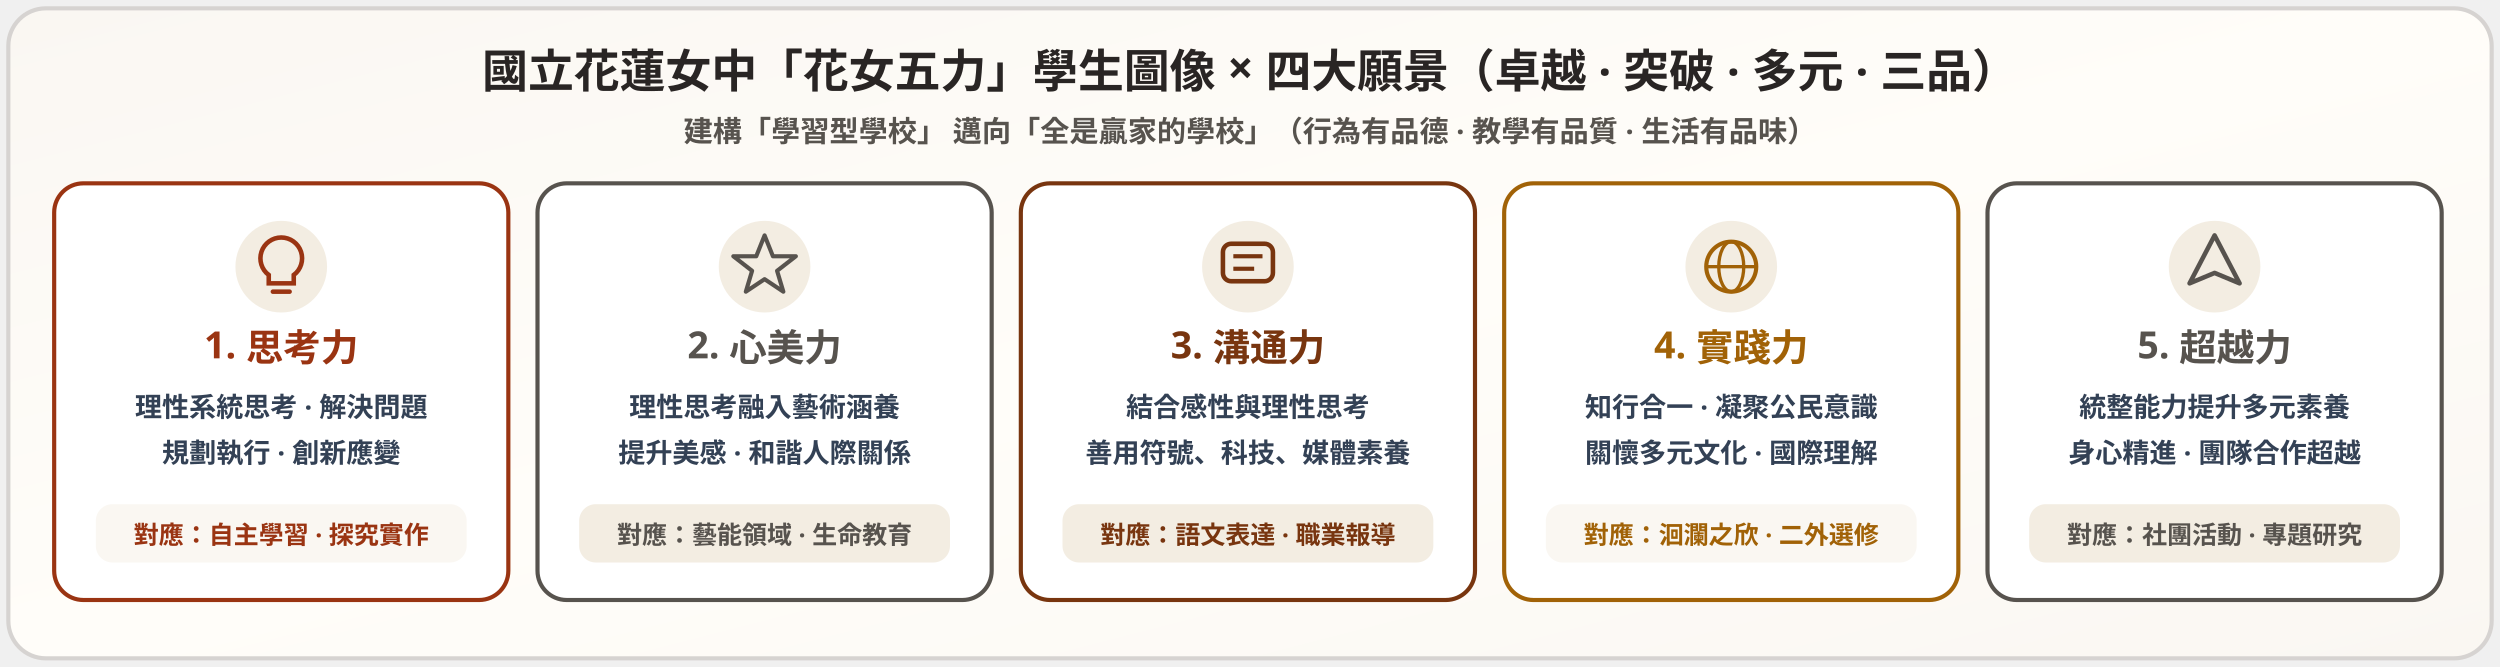
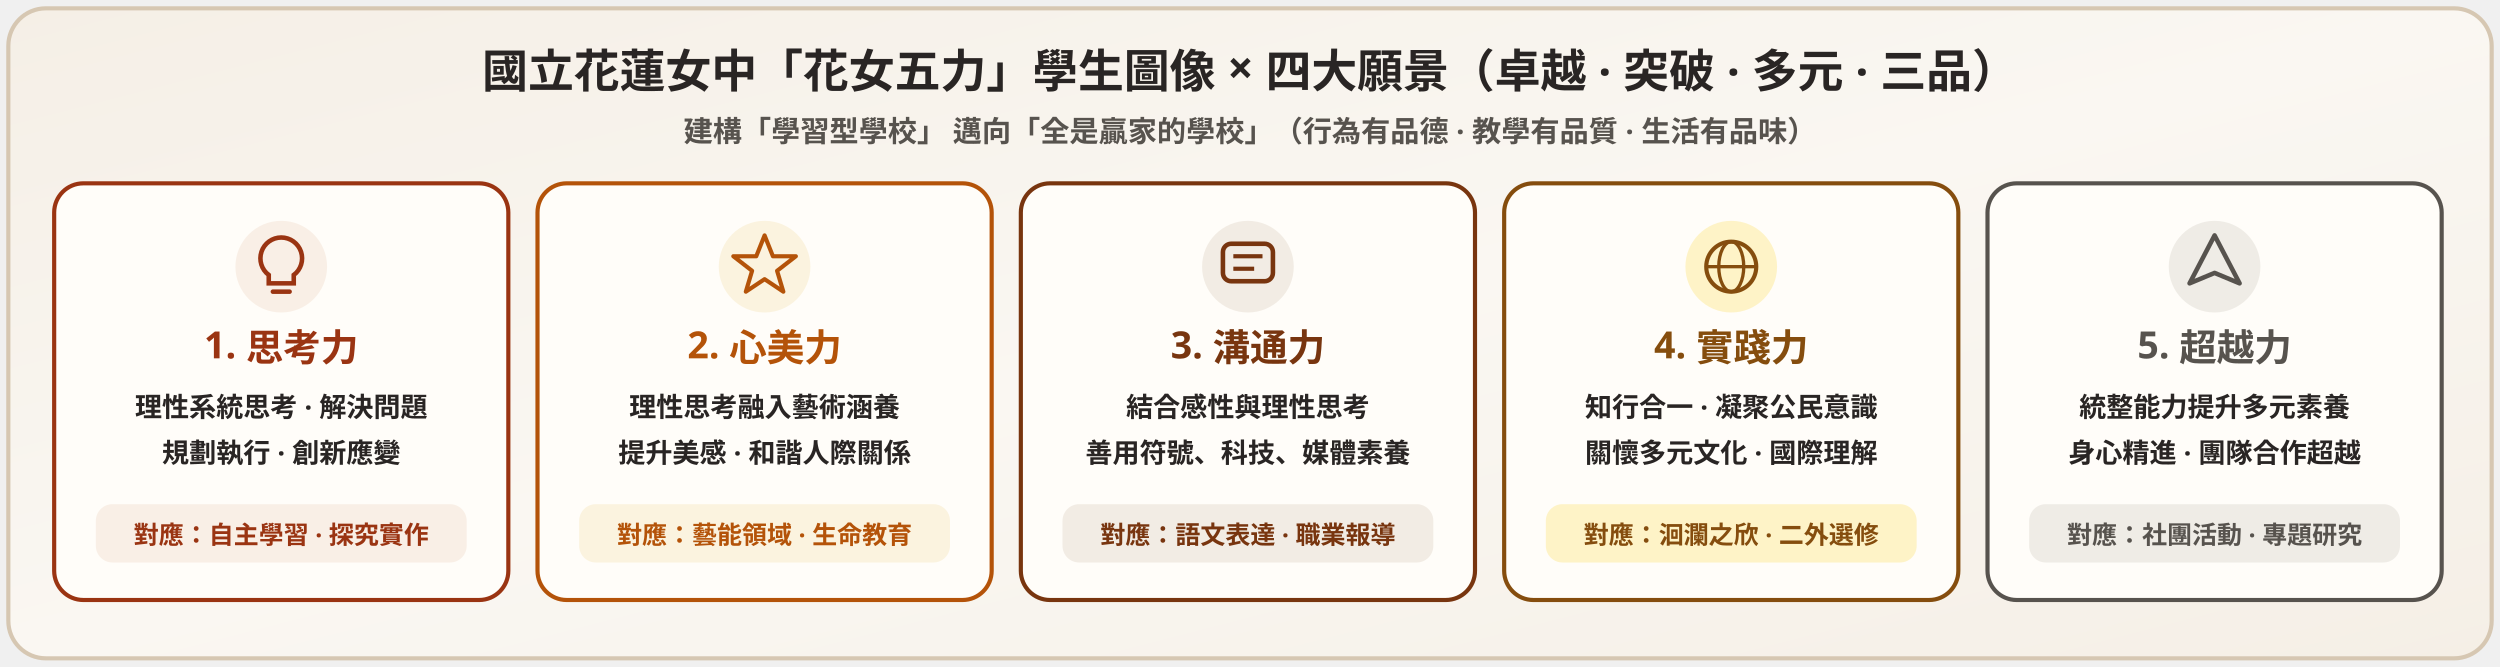
<svg xmlns="http://www.w3.org/2000/svg" viewBox="0 0 1200 320" width="100%" height="100%">
  <defs>
    <linearGradient id="bg5p" x1="0%" y1="0%" x2="100%" y2="100%">
-       <stop offset="0%" stop-color="#FAF7F2" />
-       <stop offset="50%" stop-color="#FFFDF9" />
-       <stop offset="100%" stop-color="#FAF7F2" />
+       <stop offset="0%" stop-color="#F5EFE6" />
+       <stop offset="50%" stop-color="#FAF7F2" />
+       <stop offset="100%" stop-color="#F5EFE6" />
    </linearGradient>
  </defs>
-   <rect x="4" y="4" width="1192" height="312" rx="18" fill="url(#bg5p)" stroke="#D6D3D1" stroke-width="2" />
+   <rect x="4" y="4" width="1192" height="312" rx="18" fill="url(#bg5p)" stroke="#D6C7B2" stroke-width="2" />
  <text x="600" y="42" text-anchor="middle" font-family="'Noto Sans TC', 'PingFang TC', sans-serif" font-size="22" font-weight="900" fill="#292524">
    國立花蓮女中「花女五力」學生圖像 × 四大願景（卓越 ‧ 突破 ‧ 多元 ‧ 三品）
  </text>
  <text x="600" y="68" text-anchor="middle" font-family="'Noto Sans TC', sans-serif" font-size="14" font-weight="600" fill="#57534E">
    建構「學習型學校」  邁向「全是贏家的學校」（行為有品德 ‧ 教學有品質 ‧ 生活有品味）
  </text>
  <g transform="translate(26, 88)">
-     <rect x="0" y="0" width="218" height="200" rx="14" fill="#FFFFFF" stroke="#9A3412" stroke-width="2" />
-     <circle cx="109" cy="40" r="22" fill="#F3EDE2" />
+     <rect x="0" y="0" width="218" height="200" rx="14" fill="#FFFDF9" stroke="#9A3412" stroke-width="2" />
+     <circle cx="109" cy="40" r="22" fill="#F9EFE6" />
    <path d="M109 26 a10 10 0 0 1 6 18 v4 h-12 v-4 a10 10 0 0 1 6 -18 z M105 52 h8" fill="none" stroke="#9A3412" stroke-width="2.2" stroke-linecap="round" />
    <text x="109" y="84" text-anchor="middle" font-family="'Noto Sans TC', sans-serif" font-size="18" font-weight="900" fill="#9A3412">1. 思考力</text>
-     <text x="109" y="112" text-anchor="middle" font-family="'Noto Sans TC', sans-serif" font-size="13" font-weight="600" fill="#334155">理性系統思考 ‧ 解決問題</text>
-     <text x="109" y="134" text-anchor="middle" font-family="'Noto Sans TC', sans-serif" font-size="13" font-weight="600" fill="#334155">規劃執行 ‧ 創新應變</text>
-     <rect x="20" y="154" width="178" height="28" rx="8" fill="#FAF7F2" />
+     <text x="109" y="112" text-anchor="middle" font-family="'Noto Sans TC', sans-serif" font-size="13" font-weight="600" fill="#292524">理性系統思考 ‧ 解決問題</text>
+     <text x="109" y="134" text-anchor="middle" font-family="'Noto Sans TC', sans-serif" font-size="13" font-weight="600" fill="#292524">規劃執行 ‧ 創新應變</text>
+     <rect x="20" y="154" width="178" height="28" rx="8" fill="#F9EFE6" />
    <text x="109" y="173" text-anchor="middle" font-family="'Noto Sans TC', sans-serif" font-size="12" font-weight="700" fill="#9A3412">對應：自主學習 ‧ 探究實作</text>
-     <rect x="232" y="0" width="218" height="200" rx="14" fill="#FFFFFF" stroke="#57534E" stroke-width="2" />
-     <circle cx="341" cy="40" r="22" fill="#F3EDE2" />
-     <polygon points="341,25 345,35 356,35 347,42 350,52 341,46 332,52 335,42 326,35 337,35" fill="none" stroke="#57534E" stroke-width="2" stroke-linejoin="round" />
-     <text x="341" y="84" text-anchor="middle" font-family="'Noto Sans TC', sans-serif" font-size="18" font-weight="900" fill="#57534E">2. 心美力</text>
-     <text x="341" y="112" text-anchor="middle" font-family="'Noto Sans TC', sans-serif" font-size="13" font-weight="600" fill="#334155">理性思考融入藝術涵養</text>
-     <text x="341" y="134" text-anchor="middle" font-family="'Noto Sans TC', sans-serif" font-size="13" font-weight="600" fill="#334155">提升美感 ‧ 和諧人際關係</text>
-     <rect x="252" y="154" width="178" height="28" rx="8" fill="#F3EDE2" />
-     <text x="341" y="173" text-anchor="middle" font-family="'Noto Sans TC', sans-serif" font-size="12" font-weight="700" fill="#57534E">對應：藝能領域 ‧ 生命教育</text>
-     <rect x="464" y="0" width="218" height="200" rx="14" fill="#FFFFFF" stroke="#78350F" stroke-width="2" />
-     <circle cx="573" cy="40" r="22" fill="#F3EDE2" />
+     <rect x="232" y="0" width="218" height="200" rx="14" fill="#FFFDF9" stroke="#B45309" stroke-width="2" />
+     <circle cx="341" cy="40" r="22" fill="#FBF3DF" />
+     <polygon points="341,25 345,35 356,35 347,42 350,52 341,46 332,52 335,42 326,35 337,35" fill="none" stroke="#B45309" stroke-width="2" stroke-linejoin="round" />
+     <text x="341" y="84" text-anchor="middle" font-family="'Noto Sans TC', sans-serif" font-size="18" font-weight="900" fill="#B45309">2. 心美力</text>
+     <text x="341" y="112" text-anchor="middle" font-family="'Noto Sans TC', sans-serif" font-size="13" font-weight="600" fill="#292524">理性思考融入藝術涵養</text>
+     <text x="341" y="134" text-anchor="middle" font-family="'Noto Sans TC', sans-serif" font-size="13" font-weight="600" fill="#292524">提升美感 ‧ 和諧人際關係</text>
+     <rect x="252" y="154" width="178" height="28" rx="8" fill="#FBF3DF" />
+     <text x="341" y="173" text-anchor="middle" font-family="'Noto Sans TC', sans-serif" font-size="12" font-weight="700" fill="#B45309">對應：藝能領域 ‧ 生命教育</text>
+     <rect x="464" y="0" width="218" height="200" rx="14" fill="#FFFDF9" stroke="#78350F" stroke-width="2" />
+     <circle cx="573" cy="40" r="22" fill="#F2ECE4" />
    <rect x="561" y="29" width="24" height="18" rx="4" fill="none" stroke="#78350F" stroke-width="2.2" />
    <line x1="566" y1="35" x2="580" y2="35" stroke="#78350F" stroke-width="2" />
    <line x1="566" y1="41" x2="576" y2="41" stroke="#78350F" stroke-width="2" />
    <text x="573" y="84" text-anchor="middle" font-family="'Noto Sans TC', sans-serif" font-size="18" font-weight="900" fill="#78350F">3. 溝通力</text>
-     <text x="573" y="112" text-anchor="middle" font-family="'Noto Sans TC', sans-serif" font-size="13" font-weight="600" fill="#334155">結合感性與理性思考</text>
-     <text x="573" y="134" text-anchor="middle" font-family="'Noto Sans TC', sans-serif" font-size="13" font-weight="600" fill="#334155">善用符號、科技、媒體素養</text>
-     <rect x="484" y="154" width="178" height="28" rx="8" fill="#F3EDE2" />
+     <text x="573" y="112" text-anchor="middle" font-family="'Noto Sans TC', sans-serif" font-size="13" font-weight="600" fill="#292524">結合感性與理性思考</text>
+     <text x="573" y="134" text-anchor="middle" font-family="'Noto Sans TC', sans-serif" font-size="13" font-weight="600" fill="#292524">善用符號、科技、媒體素養</text>
+     <rect x="484" y="154" width="178" height="28" rx="8" fill="#F2ECE4" />
    <text x="573" y="173" text-anchor="middle" font-family="'Noto Sans TC', sans-serif" font-size="12" font-weight="700" fill="#78350F">對應：語文表達 ‧ 職業報導</text>
-     <rect x="696" y="0" width="218" height="200" rx="14" fill="#FFFFFF" stroke="#A16207" stroke-width="2" />
-     <circle cx="805" cy="40" r="22" fill="#F3EDE2" />
-     <circle cx="805" cy="40" r="12" fill="none" stroke="#A16207" stroke-width="2" />
-     <ellipse cx="805" cy="40" rx="6" ry="12" fill="none" stroke="#A16207" stroke-width="1.6" />
-     <line x1="793" y1="40" x2="817" y2="40" stroke="#A16207" stroke-width="1.6" />
-     <text x="805" y="84" text-anchor="middle" font-family="'Noto Sans TC', sans-serif" font-size="18" font-weight="900" fill="#A16207">4. 實踐力</text>
-     <text x="805" y="112" text-anchor="middle" font-family="'Noto Sans TC', sans-serif" font-size="13" font-weight="600" fill="#334155">知行合一 ‧ 凝聚公民意識</text>
-     <text x="805" y="134" text-anchor="middle" font-family="'Noto Sans TC', sans-serif" font-size="13" font-weight="600" fill="#334155">關懷多元文化 ‧ 國際理解</text>
-     <rect x="716" y="154" width="178" height="28" rx="8" fill="#FAF7F2" />
-     <text x="805" y="173" text-anchor="middle" font-family="'Noto Sans TC', sans-serif" font-size="12" font-weight="700" fill="#A16207">對應：洄瀾之欣 ‧ 二外選修</text>
-     <rect x="928" y="0" width="218" height="200" rx="14" fill="#FFFFFF" stroke="#57534E" stroke-width="2" />
-     <circle cx="1037" cy="40" r="22" fill="#F3EDE2" />
+     <rect x="696" y="0" width="218" height="200" rx="14" fill="#FFFDF9" stroke="#854D0E" stroke-width="2" />
+     <circle cx="805" cy="40" r="22" fill="#FEF3C7" />
+     <circle cx="805" cy="40" r="12" fill="none" stroke="#854D0E" stroke-width="2" />
+     <ellipse cx="805" cy="40" rx="6" ry="12" fill="none" stroke="#854D0E" stroke-width="1.6" />
+     <line x1="793" y1="40" x2="817" y2="40" stroke="#854D0E" stroke-width="1.6" />
+     <text x="805" y="84" text-anchor="middle" font-family="'Noto Sans TC', sans-serif" font-size="18" font-weight="900" fill="#854D0E">4. 實踐力</text>
+     <text x="805" y="112" text-anchor="middle" font-family="'Noto Sans TC', sans-serif" font-size="13" font-weight="600" fill="#292524">知行合一 ‧ 凝聚公民意識</text>
+     <text x="805" y="134" text-anchor="middle" font-family="'Noto Sans TC', sans-serif" font-size="13" font-weight="600" fill="#292524">關懷多元文化 ‧ 國際理解</text>
+     <rect x="716" y="154" width="178" height="28" rx="8" fill="#FEF3C7" />
+     <text x="805" y="173" text-anchor="middle" font-family="'Noto Sans TC', sans-serif" font-size="12" font-weight="700" fill="#854D0E">對應：洄瀾之欣 ‧ 二外選修</text>
+     <rect x="928" y="0" width="218" height="200" rx="14" fill="#FFFDF9" stroke="#57534E" stroke-width="2" />
+     <circle cx="1037" cy="40" r="22" fill="#EFECE6" />
    <polygon points="1037,25 1049,48 1037,43 1025,48" fill="none" stroke="#57534E" stroke-width="2.2" stroke-linejoin="round" />
    <text x="1037" y="84" text-anchor="middle" font-family="'Noto Sans TC', sans-serif" font-size="18" font-weight="900" fill="#57534E">5. 超越力</text>
-     <text x="1037" y="112" text-anchor="middle" font-family="'Noto Sans TC', sans-serif" font-size="13" font-weight="600" fill="#334155">統整能力提升多元素養</text>
-     <text x="1037" y="134" text-anchor="middle" font-family="'Noto Sans TC', sans-serif" font-size="13" font-weight="600" fill="#334155">身心精進 ‧ 團隊合作超越</text>
-     <rect x="948" y="154" width="178" height="28" rx="8" fill="#F3EDE2" />
+     <text x="1037" y="112" text-anchor="middle" font-family="'Noto Sans TC', sans-serif" font-size="13" font-weight="600" fill="#292524">統整能力提升多元素養</text>
+     <text x="1037" y="134" text-anchor="middle" font-family="'Noto Sans TC', sans-serif" font-size="13" font-weight="600" fill="#292524">身心精進 ‧ 團隊合作超越</text>
+     <rect x="948" y="154" width="178" height="28" rx="8" fill="#EFECE6" />
    <text x="1037" y="173" text-anchor="middle" font-family="'Noto Sans TC', sans-serif" font-size="12" font-weight="700" fill="#57534E">對應：社團活動 ‧ 專題研究</text>
  </g>
</svg>
